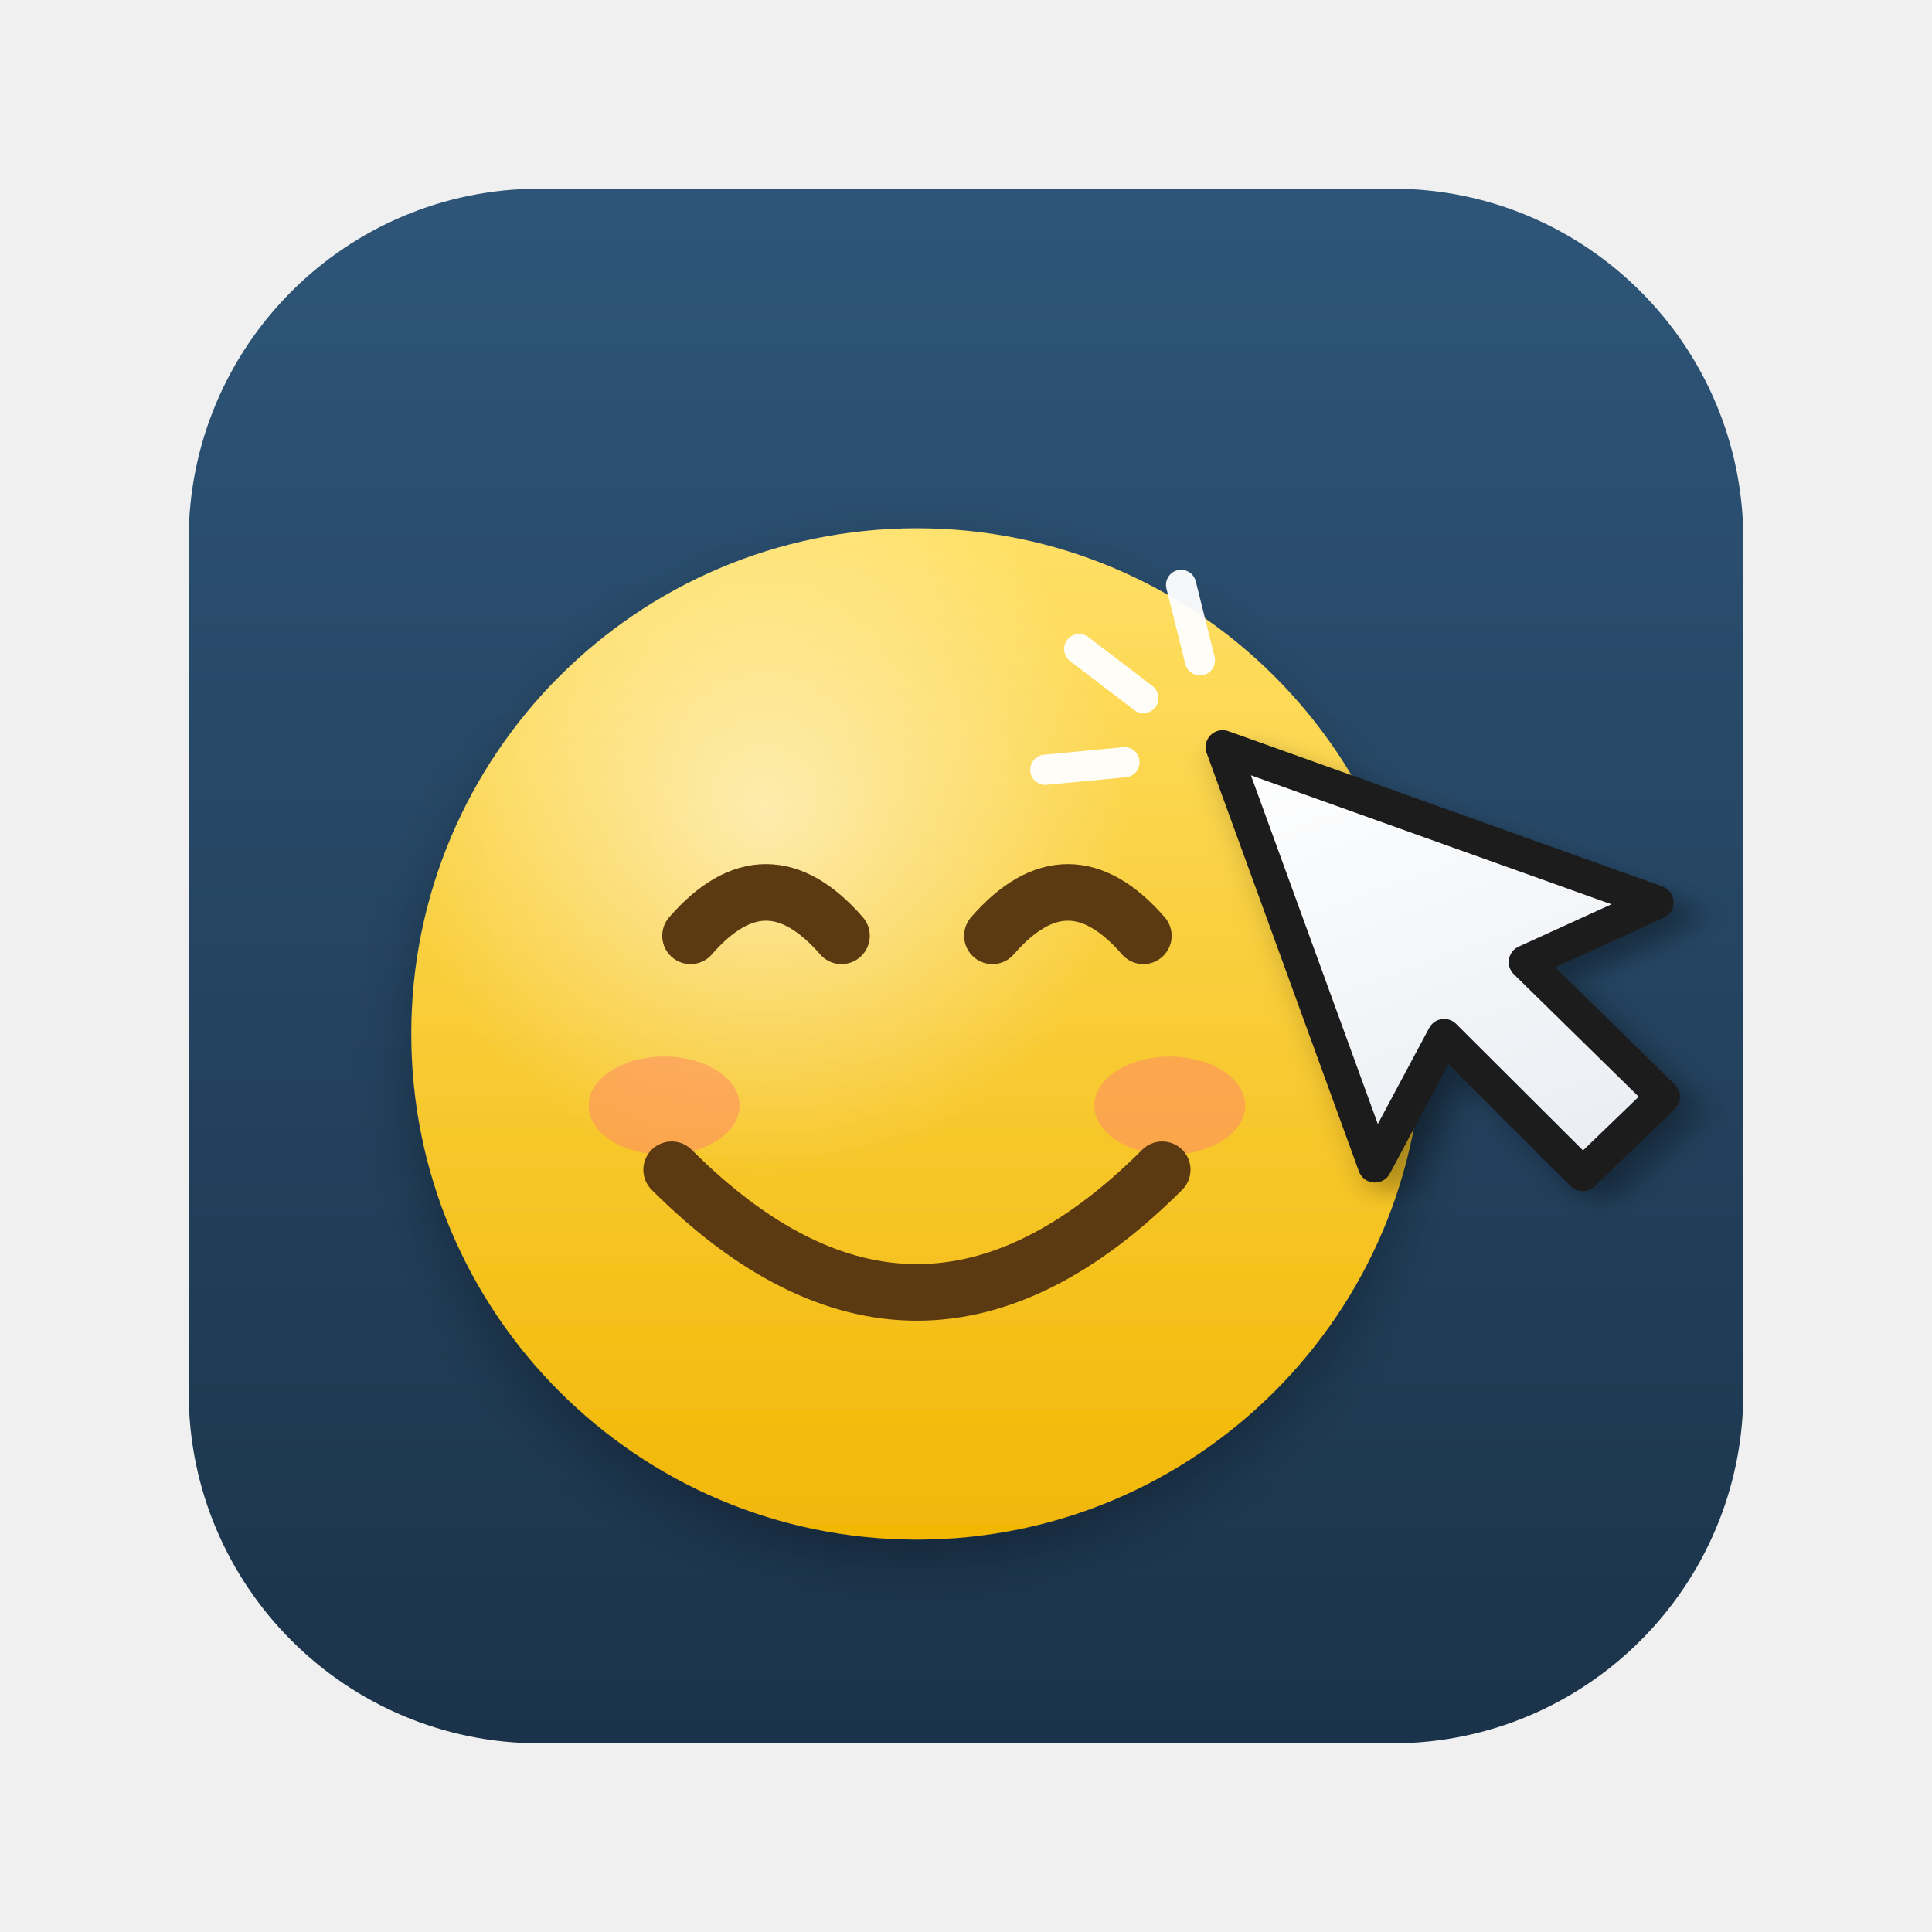
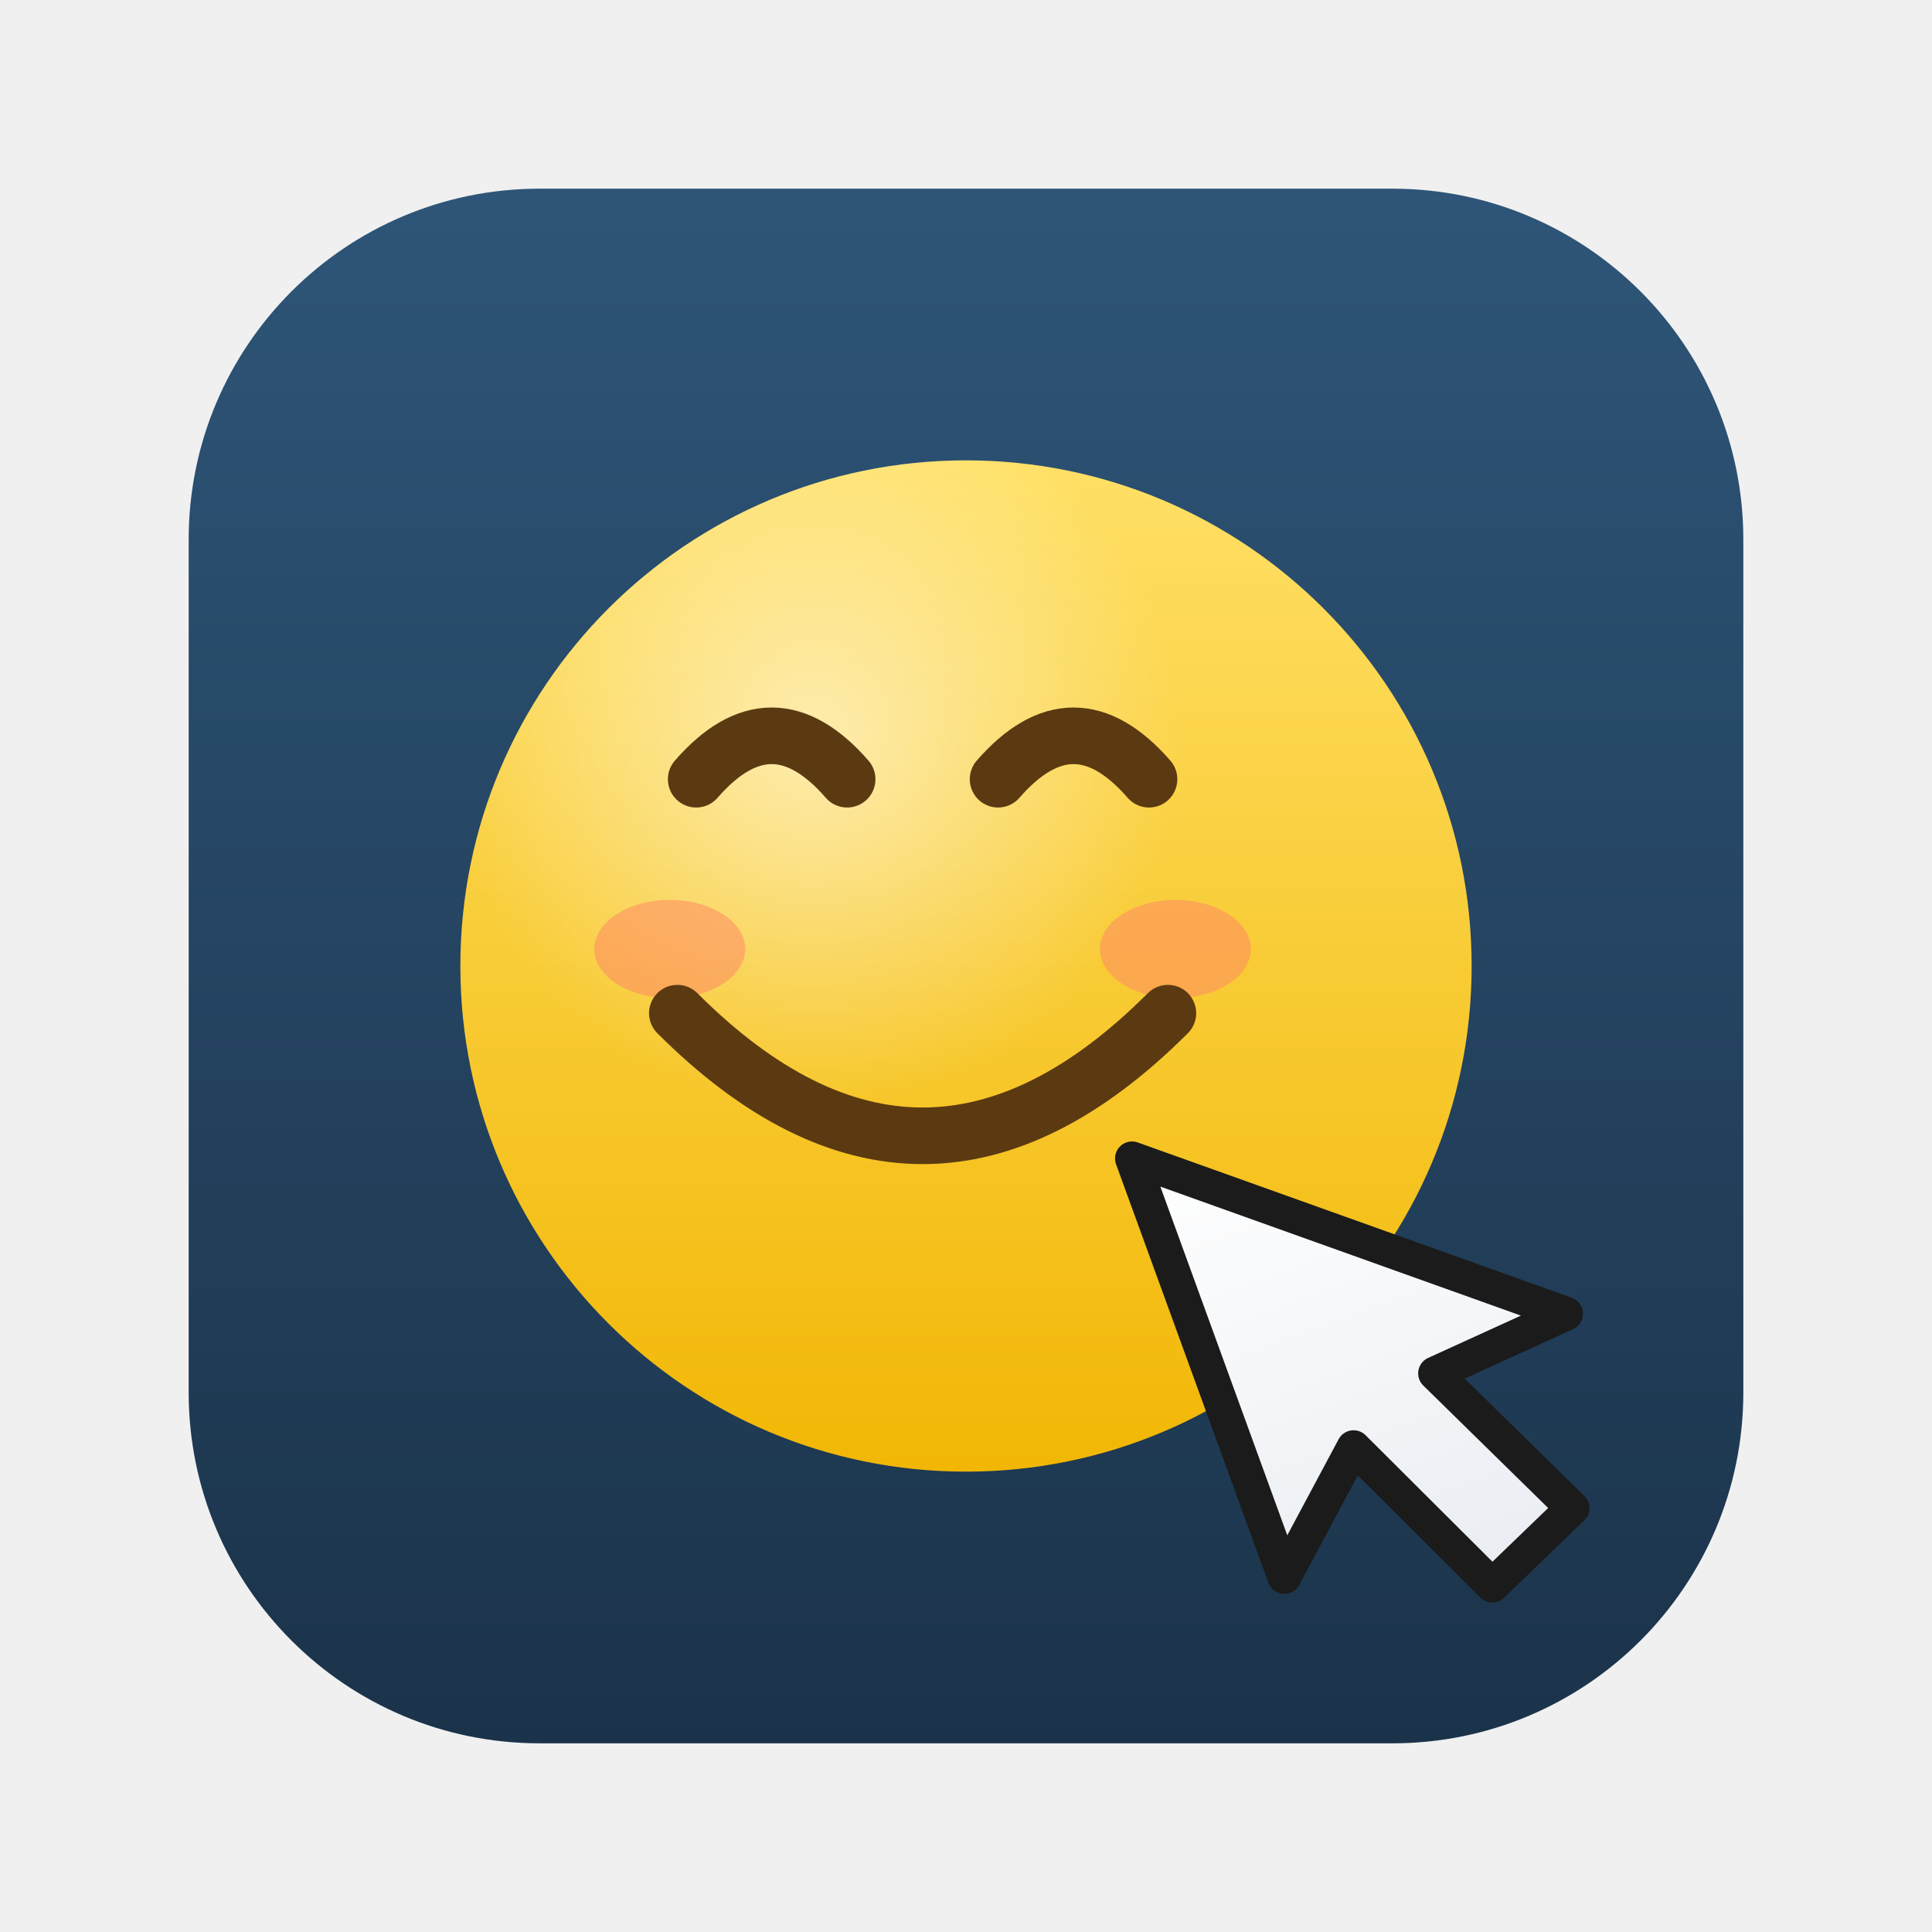
- <svg xmlns="http://www.w3.org/2000/svg" width="1024" height="1024" viewBox="0 0 1024 1024">
+ <svg xmlns="http://www.w3.org/2000/svg" width="1024" height="1024" viewBox="0 0 1024 1024" fill="none">
+   <path d="M738 100H286C183.275 100 100 183.275 100 286V738C100 840.725 183.275 924 286 924H738C840.725 924 924 840.725 924 738V286C924 183.275 840.725 100 738 100Z" fill="url(#paint0_linear_1_2)" />
+   <path d="M512 780C660.012 780 780 660.012 780 512C780 363.988 660.012 244 512 244C363.988 244 244 363.988 244 512C244 660.012 363.988 780 512 780Z" fill="url(#paint1_linear_1_2)" />
+   <path d="M512 780C660.012 780 780 660.012 780 512C780 363.988 660.012 244 512 244C363.988 244 244 363.988 244 512C244 660.012 363.988 780 512 780Z" fill="url(#paint2_radial_1_2)" />
+   <path d="M369 413C395.667 382.333 422.333 382.333 449 413" stroke="#5B3A12" stroke-width="30" stroke-linecap="round" />
+   <path d="M529 413C555.667 382.333 582.333 382.333 609 413" stroke="#5B3A12" stroke-width="30" stroke-linecap="round" />
+   <path opacity="0.55" d="M355 529C377.091 529 395 517.359 395 503C395 488.641 377.091 477 355 477C332.909 477 315 488.641 315 503C315 517.359 332.909 529 355 529Z" fill="#FF8A65" />
+   <path opacity="0.55" d="M623 529C645.091 529 663 517.359 663 503C663 488.641 645.091 477 623 477C600.909 477 583 488.641 583 503C583 517.359 600.909 529 623 529Z" fill="#FF8A65" />
+   <path d="M359 537C445.667 623.667 532.333 623.667 619 537" stroke="#5B3A12" stroke-width="30" stroke-linecap="round" />
+   <path d="M600 614L680.717 835.767L717.434 767.066L790.93 840.348L833.465 799.327L760.653 727.924L830.017 696.292L600 614Z" fill="url(#paint3_linear_1_2)" stroke="#1B1B1B" stroke-width="18" stroke-linejoin="round" />
  <defs>
-     <linearGradient id="bg" x1="0" y1="0" x2="0" y2="1">
-       <stop offset="0" stop-color="#2E5578" />
+     <linearGradient id="paint0_linear_1_2" x1="100" y1="100" x2="100" y2="924" gradientUnits="userSpaceOnUse">
+       <stop stop-color="#2E5578" />
      <stop offset="1" stop-color="#1B334A" />
    </linearGradient>
-     <linearGradient id="face" x1="0" y1="0" x2="0" y2="1">
-       <stop offset="0" stop-color="#FFE066" />
+     <linearGradient id="paint1_linear_1_2" x1="244" y1="244" x2="244" y2="780" gradientUnits="userSpaceOnUse">
+       <stop stop-color="#FFE066" />
      <stop offset="1" stop-color="#F2B705" />
    </linearGradient>
-     <radialGradient id="faceShine" cx="0.35" cy="0.28" r="0.6">
-       <stop offset="0" stop-color="#FFFFFF" stop-opacity="0.55" />
-       <stop offset="0.6" stop-color="#FFFFFF" stop-opacity="0" />
+     <radialGradient id="paint2_radial_1_2" cx="0" cy="0" r="1" gradientUnits="userSpaceOnUse" gradientTransform="translate(431.6 394.08) scale(321.6)">
+       <stop stop-color="white" stop-opacity="0.55" />
+       <stop offset="0.6" stop-color="white" stop-opacity="0" />
    </radialGradient>
-     <linearGradient id="cursor" x1="0" y1="0" x2="0" y2="1">
-       <stop offset="0" stop-color="#FFFFFF" />
+     <linearGradient id="paint3_linear_1_2" x1="600" y1="614" x2="695.082" y2="875.235" gradientUnits="userSpaceOnUse">
+       <stop stop-color="white" />
      <stop offset="1" stop-color="#E9EDF2" />
    </linearGradient>
-     <filter id="shadow" x="-20%" y="-20%" width="140%" height="140%">
-       <feDropShadow dx="0" dy="14" stdDeviation="16" flood-color="#000" flood-opacity="0.28" />
-     </filter>
-     <filter id="cursorShadow" x="-30%" y="-30%" width="160%" height="160%">
-       <feDropShadow dx="6" dy="10" stdDeviation="8" flood-color="#000" flood-opacity="0.35" />
-     </filter>
  </defs>
-   <rect x="100" y="100" width="824" height="824" rx="186" fill="url(#bg)" />
-   <g filter="url(#shadow)">
-     <circle cx="486" cy="548" r="268" fill="url(#face)" />
-     <circle cx="486" cy="548" r="268" fill="url(#faceShine)" />
-   </g>
-   <g fill="none" stroke="#5B3A12" stroke-width="30" stroke-linecap="round">
-     <path d="M366 496 q40 -46 80 0" />
-     <path d="M526 496 q40 -46 80 0" />
-   </g>
-   <ellipse cx="352" cy="586" rx="40" ry="26" fill="#FF8A65" opacity="0.55" />
-   <ellipse cx="620" cy="586" rx="40" ry="26" fill="#FF8A65" opacity="0.55" />
-   <path d="M356 620 q130 130 260 0" fill="none" stroke="#5B3A12" stroke-width="30" stroke-linecap="round" />
-   <g fill="none" stroke="#FFFFFF" stroke-width="16" stroke-linecap="round" opacity="0.95">
-     <path d="M636 350 l-10 -40" />
-     <path d="M606 370 l-34 -26" />
-     <path d="M596 404 l-42 4" />
-   </g>
-   <g filter="url(#cursorShadow)" transform="translate(648 396) rotate(-20)">
-     <path d="M0 0 L0 236 L58 184 L102 278 L156 254 L112 162 L188 156 Z" fill="url(#cursor)" stroke="#1B1B1B" stroke-width="18" stroke-linejoin="round" />
-   </g>
</svg>
